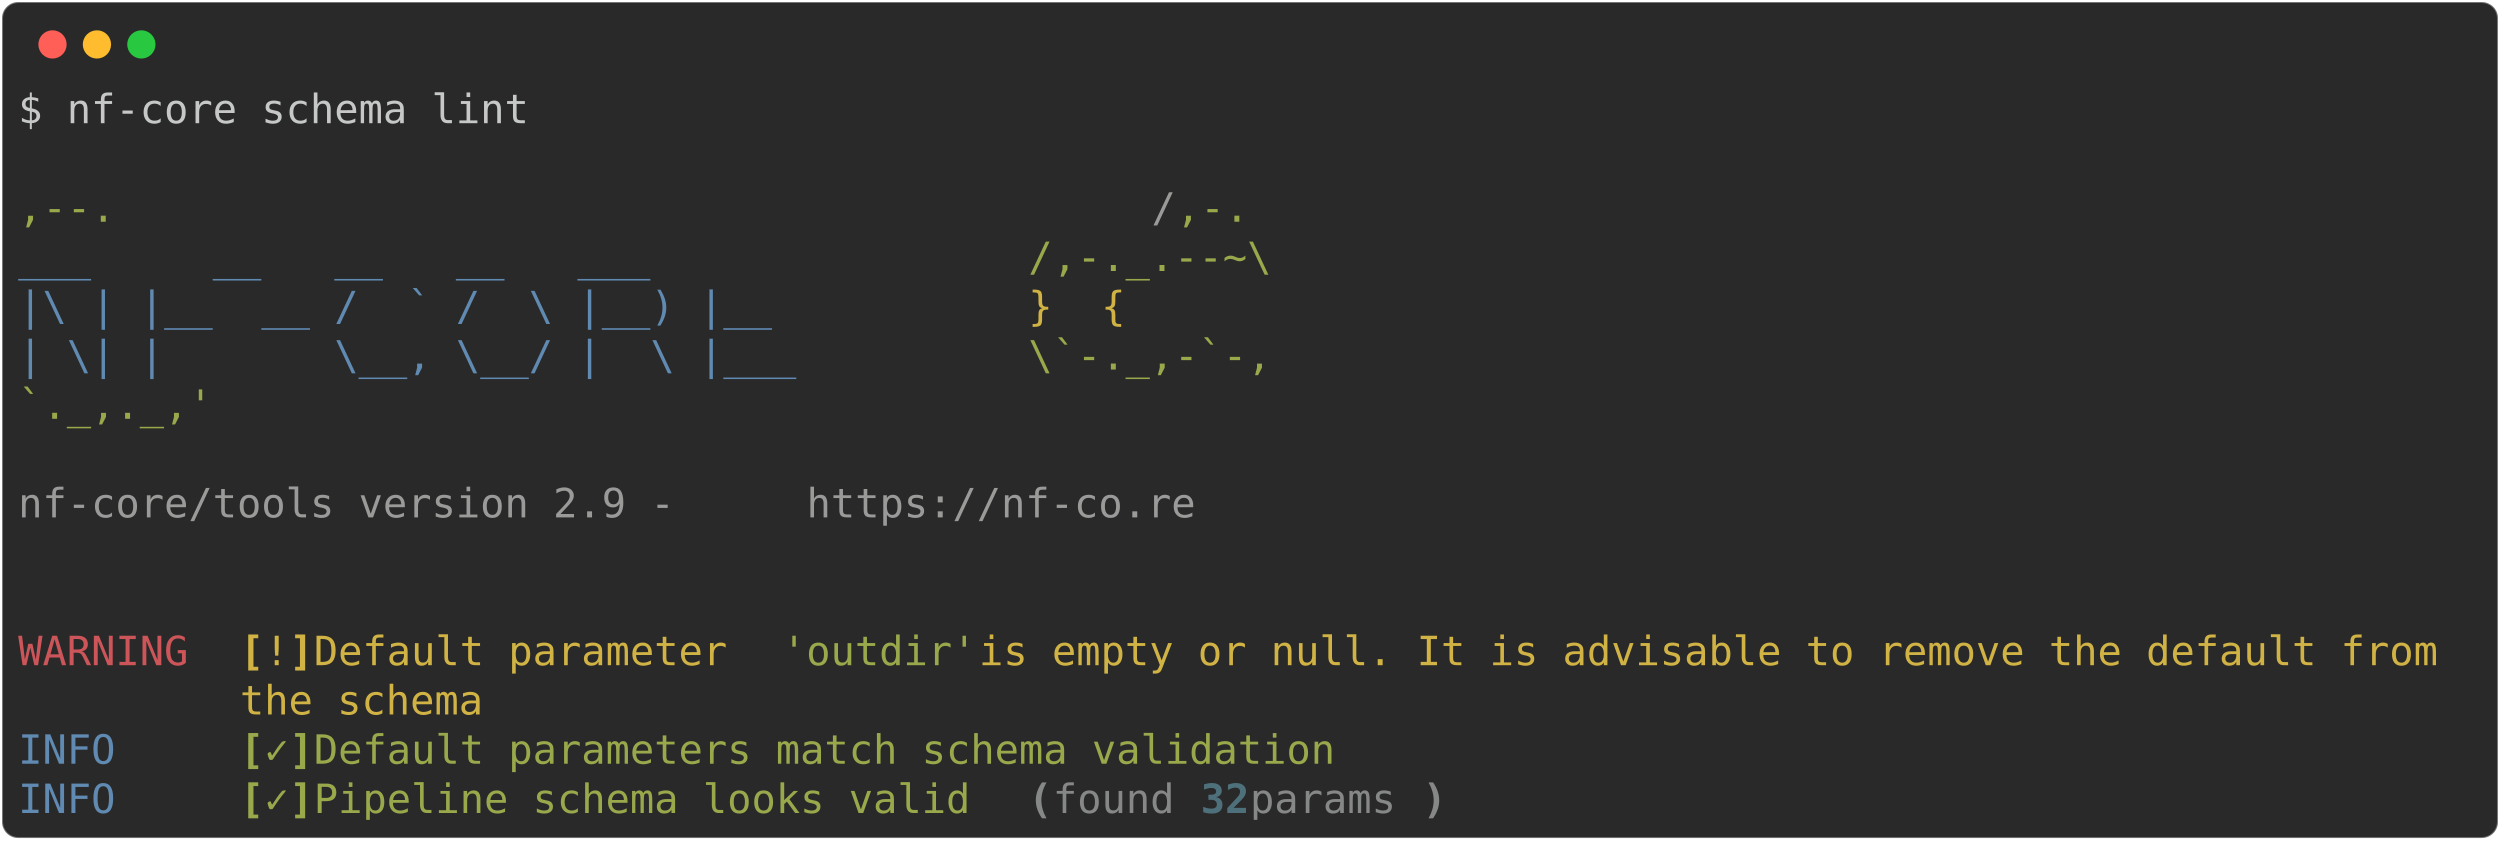
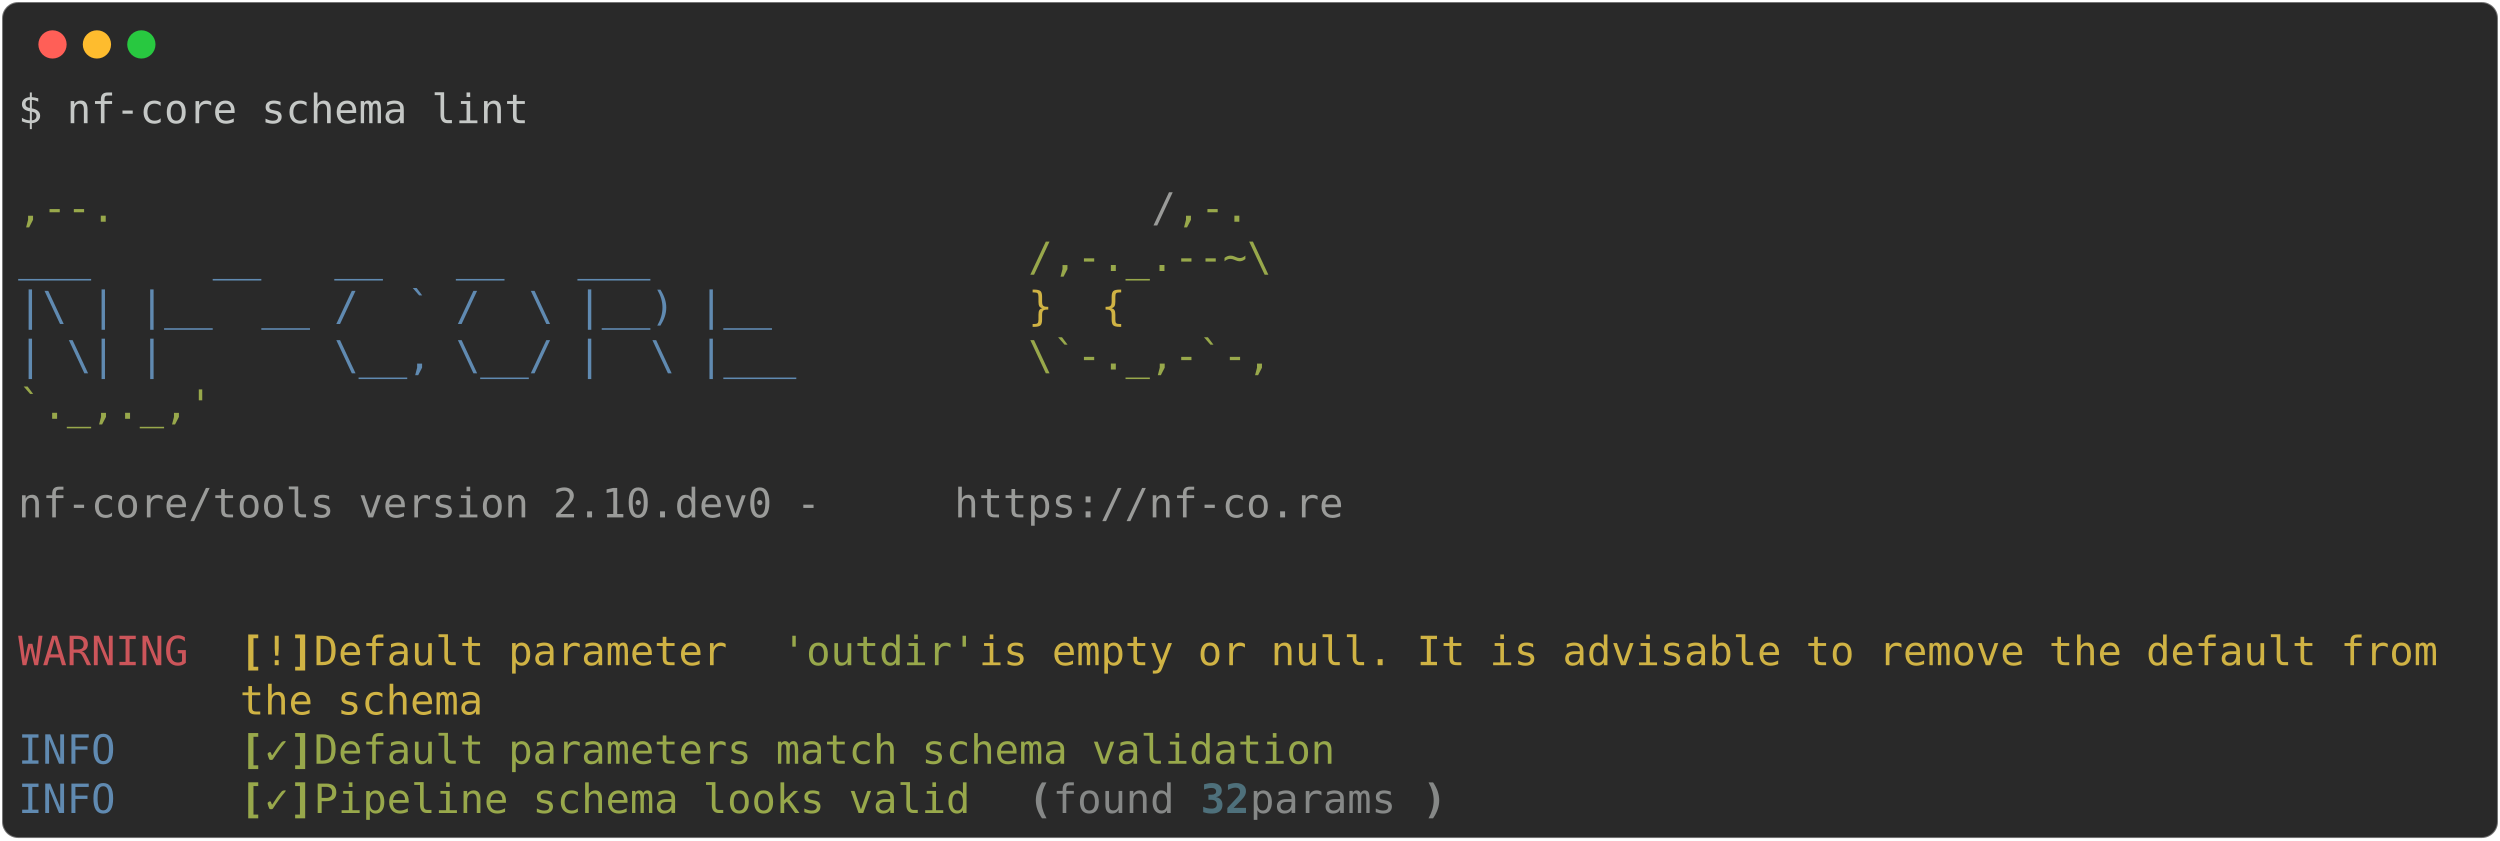
<svg xmlns="http://www.w3.org/2000/svg" class="rich-terminal" viewBox="0 0 1238 416.0">
  <style>

    @font-face {
        font-family: "Fira Code";
        src: local("FiraCode-Regular"),
                url("https://cdnjs.cloudflare.com/ajax/libs/firacode/6.2.0/woff2/FiraCode-Regular.woff2") format("woff2"),
                url("https://cdnjs.cloudflare.com/ajax/libs/firacode/6.2.0/woff/FiraCode-Regular.woff") format("woff");
        font-style: normal;
        font-weight: 400;
    }
    @font-face {
        font-family: "Fira Code";
        src: local("FiraCode-Bold"),
                url("https://cdnjs.cloudflare.com/ajax/libs/firacode/6.2.0/woff2/FiraCode-Bold.woff2") format("woff2"),
                url("https://cdnjs.cloudflare.com/ajax/libs/firacode/6.2.0/woff/FiraCode-Bold.woff") format("woff");
        font-style: bold;
        font-weight: 700;
    }

-     .terminal-4052376265-matrix {
+     .terminal-870931598-matrix {
        font-family: Fira Code, monospace;
        font-size: 20px;
        line-height: 24.4px;
        font-variant-east-asian: full-width;
    }

-     .terminal-4052376265-title {
+     .terminal-870931598-title {
        font-size: 18px;
        font-weight: bold;
        font-family: arial;
    }

-     .terminal-4052376265-r1 { fill: #c5c8c6 }
- .terminal-4052376265-r2 { fill: #98a84b }
- .terminal-4052376265-r3 { fill: #9a9b99 }
- .terminal-4052376265-r4 { fill: #608ab1 }
- .terminal-4052376265-r5 { fill: #d0b344 }
- .terminal-4052376265-r6 { fill: #cc555a }
- .terminal-4052376265-r7 { fill: #d0b344;font-weight: bold }
- .terminal-4052376265-r8 { fill: #98a84b;font-weight: bold }
- .terminal-4052376265-r9 { fill: #868887;font-weight: bold }
- .terminal-4052376265-r10 { fill: #868887 }
- .terminal-4052376265-r11 { fill: #4e707b;font-weight: bold }
+     .terminal-870931598-r1 { fill: #c5c8c6 }
+ .terminal-870931598-r2 { fill: #98a84b }
+ .terminal-870931598-r3 { fill: #9a9b99 }
+ .terminal-870931598-r4 { fill: #608ab1 }
+ .terminal-870931598-r5 { fill: #d0b344 }
+ .terminal-870931598-r6 { fill: #cc555a }
+ .terminal-870931598-r7 { fill: #d0b344;font-weight: bold }
+ .terminal-870931598-r8 { fill: #98a84b;font-weight: bold }
+ .terminal-870931598-r9 { fill: #868887;font-weight: bold }
+ .terminal-870931598-r10 { fill: #868887 }
+ .terminal-870931598-r11 { fill: #4e707b;font-weight: bold }
    </style>
  <defs>
-     <clipPath id="terminal-4052376265-clip-terminal">
+     <clipPath id="terminal-870931598-clip-terminal">
      <rect x="0" y="0" width="1219.0" height="365.0" />
    </clipPath>
-     <clipPath id="terminal-4052376265-line-0">
+     <clipPath id="terminal-870931598-line-0">
      <rect x="0" y="1.5" width="1220" height="24.65" />
    </clipPath>
-     <clipPath id="terminal-4052376265-line-1">
+     <clipPath id="terminal-870931598-line-1">
      <rect x="0" y="25.9" width="1220" height="24.65" />
    </clipPath>
-     <clipPath id="terminal-4052376265-line-2">
+     <clipPath id="terminal-870931598-line-2">
      <rect x="0" y="50.3" width="1220" height="24.65" />
    </clipPath>
-     <clipPath id="terminal-4052376265-line-3">
+     <clipPath id="terminal-870931598-line-3">
      <rect x="0" y="74.7" width="1220" height="24.65" />
    </clipPath>
-     <clipPath id="terminal-4052376265-line-4">
+     <clipPath id="terminal-870931598-line-4">
      <rect x="0" y="99.1" width="1220" height="24.65" />
    </clipPath>
-     <clipPath id="terminal-4052376265-line-5">
+     <clipPath id="terminal-870931598-line-5">
      <rect x="0" y="123.5" width="1220" height="24.65" />
    </clipPath>
-     <clipPath id="terminal-4052376265-line-6">
+     <clipPath id="terminal-870931598-line-6">
      <rect x="0" y="147.9" width="1220" height="24.65" />
    </clipPath>
-     <clipPath id="terminal-4052376265-line-7">
+     <clipPath id="terminal-870931598-line-7">
      <rect x="0" y="172.3" width="1220" height="24.65" />
    </clipPath>
-     <clipPath id="terminal-4052376265-line-8">
+     <clipPath id="terminal-870931598-line-8">
      <rect x="0" y="196.7" width="1220" height="24.65" />
    </clipPath>
-     <clipPath id="terminal-4052376265-line-9">
+     <clipPath id="terminal-870931598-line-9">
      <rect x="0" y="221.1" width="1220" height="24.65" />
    </clipPath>
-     <clipPath id="terminal-4052376265-line-10">
+     <clipPath id="terminal-870931598-line-10">
      <rect x="0" y="245.5" width="1220" height="24.65" />
    </clipPath>
-     <clipPath id="terminal-4052376265-line-11">
+     <clipPath id="terminal-870931598-line-11">
      <rect x="0" y="269.9" width="1220" height="24.65" />
    </clipPath>
-     <clipPath id="terminal-4052376265-line-12">
+     <clipPath id="terminal-870931598-line-12">
      <rect x="0" y="294.3" width="1220" height="24.65" />
    </clipPath>
-     <clipPath id="terminal-4052376265-line-13">
+     <clipPath id="terminal-870931598-line-13">
      <rect x="0" y="318.7" width="1220" height="24.65" />
    </clipPath>
  </defs>
  <rect fill="#292929" stroke="rgba(255,255,255,0.35)" stroke-width="1" x="1" y="1" width="1236" height="414" rx="8" />
  <g transform="translate(26,22)">
    <circle cx="0" cy="0" r="7" fill="#ff5f57" />
    <circle cx="22" cy="0" r="7" fill="#febc2e" />
    <circle cx="44" cy="0" r="7" fill="#28c840" />
  </g>
-   <g transform="translate(9, 41)" clip-path="url(#terminal-4052376265-clip-terminal)">
-     <g class="terminal-4052376265-matrix">
-       <text class="terminal-4052376265-r1" x="0" y="20" textLength="256.2" clip-path="url(#terminal-4052376265-line-0)">$ nf-core schema lint</text>
-       <text class="terminal-4052376265-r1" x="1220" y="20" textLength="12.2" clip-path="url(#terminal-4052376265-line-0)">
+   <g transform="translate(9, 41)" clip-path="url(#terminal-870931598-clip-terminal)">
+     <g class="terminal-870931598-matrix">
+       <text class="terminal-870931598-r1" x="0" y="20" textLength="256.2" clip-path="url(#terminal-870931598-line-0)">$ nf-core schema lint</text>
+       <text class="terminal-870931598-r1" x="1220" y="20" textLength="12.2" clip-path="url(#terminal-870931598-line-0)">
</text>
-       <text class="terminal-4052376265-r1" x="1220" y="44.4" textLength="12.2" clip-path="url(#terminal-4052376265-line-1)">
+       <text class="terminal-870931598-r1" x="1220" y="44.4" textLength="12.2" clip-path="url(#terminal-870931598-line-1)">
</text>
-       <text class="terminal-4052376265-r2" x="0" y="68.8" textLength="561.2" clip-path="url(#terminal-4052376265-line-2)">                                          ,--.</text>
-       <text class="terminal-4052376265-r3" x="561.2" y="68.8" textLength="12.2" clip-path="url(#terminal-4052376265-line-2)">/</text>
-       <text class="terminal-4052376265-r2" x="573.4" y="68.8" textLength="36.6" clip-path="url(#terminal-4052376265-line-2)">,-.</text>
-       <text class="terminal-4052376265-r1" x="1220" y="68.8" textLength="12.2" clip-path="url(#terminal-4052376265-line-2)">
+       <text class="terminal-870931598-r2" x="0" y="68.8" textLength="561.2" clip-path="url(#terminal-870931598-line-2)">                                          ,--.</text>
+       <text class="terminal-870931598-r3" x="561.2" y="68.8" textLength="12.2" clip-path="url(#terminal-870931598-line-2)">/</text>
+       <text class="terminal-870931598-r2" x="573.4" y="68.8" textLength="36.6" clip-path="url(#terminal-870931598-line-2)">,-.</text>
+       <text class="terminal-870931598-r1" x="1220" y="68.8" textLength="12.2" clip-path="url(#terminal-870931598-line-2)">
</text>
-       <text class="terminal-4052376265-r4" x="0" y="93.2" textLength="500.2" clip-path="url(#terminal-4052376265-line-3)">          ___     __   __   __   ___     </text>
-       <text class="terminal-4052376265-r2" x="500.2" y="93.2" textLength="122" clip-path="url(#terminal-4052376265-line-3)">/,-._.--~\</text>
-       <text class="terminal-4052376265-r1" x="1220" y="93.2" textLength="12.2" clip-path="url(#terminal-4052376265-line-3)">
+       <text class="terminal-870931598-r4" x="0" y="93.2" textLength="500.2" clip-path="url(#terminal-870931598-line-3)">          ___     __   __   __   ___     </text>
+       <text class="terminal-870931598-r2" x="500.2" y="93.2" textLength="122" clip-path="url(#terminal-870931598-line-3)">/,-._.--~\</text>
+       <text class="terminal-870931598-r1" x="1220" y="93.2" textLength="12.2" clip-path="url(#terminal-870931598-line-3)">
</text>
-       <text class="terminal-4052376265-r4" x="0" y="117.6" textLength="500.2" clip-path="url(#terminal-4052376265-line-4)">    |\ | |__  __ /  ` /  \ |__) |__      </text>
-       <text class="terminal-4052376265-r5" x="500.2" y="117.6" textLength="85.4" clip-path="url(#terminal-4052376265-line-4)">   }  {</text>
-       <text class="terminal-4052376265-r1" x="1220" y="117.6" textLength="12.2" clip-path="url(#terminal-4052376265-line-4)">
+       <text class="terminal-870931598-r4" x="0" y="117.6" textLength="500.2" clip-path="url(#terminal-870931598-line-4)">    |\ | |__  __ /  ` /  \ |__) |__      </text>
+       <text class="terminal-870931598-r5" x="500.2" y="117.6" textLength="85.4" clip-path="url(#terminal-870931598-line-4)">   }  {</text>
+       <text class="terminal-870931598-r1" x="1220" y="117.6" textLength="12.2" clip-path="url(#terminal-870931598-line-4)">
</text>
-       <text class="terminal-4052376265-r4" x="0" y="142" textLength="500.2" clip-path="url(#terminal-4052376265-line-5)">    | \| |       \__, \__/ |  \ |___     </text>
-       <text class="terminal-4052376265-r2" x="500.2" y="142" textLength="122" clip-path="url(#terminal-4052376265-line-5)">\`-._,-`-,</text>
-       <text class="terminal-4052376265-r1" x="1220" y="142" textLength="12.2" clip-path="url(#terminal-4052376265-line-5)">
+       <text class="terminal-870931598-r4" x="0" y="142" textLength="500.2" clip-path="url(#terminal-870931598-line-5)">    | \| |       \__, \__/ |  \ |___     </text>
+       <text class="terminal-870931598-r2" x="500.2" y="142" textLength="122" clip-path="url(#terminal-870931598-line-5)">\`-._,-`-,</text>
+       <text class="terminal-870931598-r1" x="1220" y="142" textLength="12.2" clip-path="url(#terminal-870931598-line-5)">
</text>
-       <text class="terminal-4052376265-r2" x="0" y="166.4" textLength="610" clip-path="url(#terminal-4052376265-line-6)">                                          `._,._,'</text>
-       <text class="terminal-4052376265-r1" x="1220" y="166.4" textLength="12.2" clip-path="url(#terminal-4052376265-line-6)">
+       <text class="terminal-870931598-r2" x="0" y="166.4" textLength="610" clip-path="url(#terminal-870931598-line-6)">                                          `._,._,'</text>
+       <text class="terminal-870931598-r1" x="1220" y="166.4" textLength="12.2" clip-path="url(#terminal-870931598-line-6)">
</text>
-       <text class="terminal-4052376265-r1" x="1220" y="190.8" textLength="12.2" clip-path="url(#terminal-4052376265-line-7)">
+       <text class="terminal-870931598-r1" x="1220" y="190.8" textLength="12.2" clip-path="url(#terminal-870931598-line-7)">
</text>
-       <text class="terminal-4052376265-r3" x="0" y="215.2" textLength="390.4" clip-path="url(#terminal-4052376265-line-8)">    nf-core/tools version 2.9 - </text>
-       <text class="terminal-4052376265-r3" x="390.4" y="215.2" textLength="195.2" clip-path="url(#terminal-4052376265-line-8)">https://nf-co.re</text>
-       <text class="terminal-4052376265-r1" x="1220" y="215.2" textLength="12.2" clip-path="url(#terminal-4052376265-line-8)">
+       <text class="terminal-870931598-r3" x="0" y="215.2" textLength="463.6" clip-path="url(#terminal-870931598-line-8)">    nf-core/tools version 2.10.dev0 - </text>
+       <text class="terminal-870931598-r3" x="463.6" y="215.2" textLength="195.2" clip-path="url(#terminal-870931598-line-8)">https://nf-co.re</text>
+       <text class="terminal-870931598-r1" x="1220" y="215.2" textLength="12.2" clip-path="url(#terminal-870931598-line-8)">
</text>
-       <text class="terminal-4052376265-r1" x="1220" y="239.6" textLength="12.2" clip-path="url(#terminal-4052376265-line-9)">
+       <text class="terminal-870931598-r1" x="1220" y="239.6" textLength="12.2" clip-path="url(#terminal-870931598-line-9)">
</text>
-       <text class="terminal-4052376265-r1" x="1220" y="264" textLength="12.2" clip-path="url(#terminal-4052376265-line-10)">
+       <text class="terminal-870931598-r1" x="1220" y="264" textLength="12.2" clip-path="url(#terminal-870931598-line-10)">
</text>
-       <text class="terminal-4052376265-r6" x="0" y="288.4" textLength="97.6" clip-path="url(#terminal-4052376265-line-11)">WARNING </text>
-       <text class="terminal-4052376265-r7" x="109.8" y="288.4" textLength="12.2" clip-path="url(#terminal-4052376265-line-11)">[</text>
-       <text class="terminal-4052376265-r5" x="122" y="288.4" textLength="12.2" clip-path="url(#terminal-4052376265-line-11)">!</text>
-       <text class="terminal-4052376265-r7" x="134.2" y="288.4" textLength="12.2" clip-path="url(#terminal-4052376265-line-11)">]</text>
-       <text class="terminal-4052376265-r5" x="146.4" y="288.4" textLength="231.8" clip-path="url(#terminal-4052376265-line-11)"> Default parameter </text>
-       <text class="terminal-4052376265-r2" x="378.2" y="288.4" textLength="97.6" clip-path="url(#terminal-4052376265-line-11)">'outdir'</text>
-       <text class="terminal-4052376265-r5" x="475.8" y="288.4" textLength="744.2" clip-path="url(#terminal-4052376265-line-11)"> is empty or null. It is advisable to remove the default from</text>
-       <text class="terminal-4052376265-r1" x="1220" y="288.4" textLength="12.2" clip-path="url(#terminal-4052376265-line-11)">
+       <text class="terminal-870931598-r6" x="0" y="288.4" textLength="97.6" clip-path="url(#terminal-870931598-line-11)">WARNING </text>
+       <text class="terminal-870931598-r7" x="109.8" y="288.4" textLength="12.2" clip-path="url(#terminal-870931598-line-11)">[</text>
+       <text class="terminal-870931598-r5" x="122" y="288.4" textLength="12.2" clip-path="url(#terminal-870931598-line-11)">!</text>
+       <text class="terminal-870931598-r7" x="134.2" y="288.4" textLength="12.2" clip-path="url(#terminal-870931598-line-11)">]</text>
+       <text class="terminal-870931598-r5" x="146.4" y="288.4" textLength="231.8" clip-path="url(#terminal-870931598-line-11)"> Default parameter </text>
+       <text class="terminal-870931598-r2" x="378.2" y="288.4" textLength="97.6" clip-path="url(#terminal-870931598-line-11)">'outdir'</text>
+       <text class="terminal-870931598-r5" x="475.8" y="288.4" textLength="744.2" clip-path="url(#terminal-870931598-line-11)"> is empty or null. It is advisable to remove the default from</text>
+       <text class="terminal-870931598-r1" x="1220" y="288.4" textLength="12.2" clip-path="url(#terminal-870931598-line-11)">
</text>
-       <text class="terminal-4052376265-r5" x="109.8" y="312.8" textLength="122" clip-path="url(#terminal-4052376265-line-12)">the schema</text>
-       <text class="terminal-4052376265-r1" x="1220" y="312.8" textLength="12.2" clip-path="url(#terminal-4052376265-line-12)">
+       <text class="terminal-870931598-r5" x="109.8" y="312.8" textLength="122" clip-path="url(#terminal-870931598-line-12)">the schema</text>
+       <text class="terminal-870931598-r1" x="1220" y="312.8" textLength="12.2" clip-path="url(#terminal-870931598-line-12)">
</text>
-       <text class="terminal-4052376265-r4" x="0" y="337.2" textLength="97.6" clip-path="url(#terminal-4052376265-line-13)">INFO    </text>
-       <text class="terminal-4052376265-r8" x="109.8" y="337.2" textLength="12.2" clip-path="url(#terminal-4052376265-line-13)">[</text>
-       <text class="terminal-4052376265-r2" x="122" y="337.2" textLength="12.2" clip-path="url(#terminal-4052376265-line-13)">✓</text>
-       <text class="terminal-4052376265-r8" x="134.2" y="337.2" textLength="12.2" clip-path="url(#terminal-4052376265-line-13)">]</text>
-       <text class="terminal-4052376265-r2" x="146.4" y="337.2" textLength="524.6" clip-path="url(#terminal-4052376265-line-13)"> Default parameters match schema validation</text>
-       <text class="terminal-4052376265-r1" x="1220" y="337.2" textLength="12.2" clip-path="url(#terminal-4052376265-line-13)">
+       <text class="terminal-870931598-r4" x="0" y="337.2" textLength="97.6" clip-path="url(#terminal-870931598-line-13)">INFO    </text>
+       <text class="terminal-870931598-r8" x="109.8" y="337.2" textLength="12.2" clip-path="url(#terminal-870931598-line-13)">[</text>
+       <text class="terminal-870931598-r2" x="122" y="337.2" textLength="12.2" clip-path="url(#terminal-870931598-line-13)">✓</text>
+       <text class="terminal-870931598-r8" x="134.2" y="337.2" textLength="12.2" clip-path="url(#terminal-870931598-line-13)">]</text>
+       <text class="terminal-870931598-r2" x="146.4" y="337.2" textLength="524.6" clip-path="url(#terminal-870931598-line-13)"> Default parameters match schema validation</text>
+       <text class="terminal-870931598-r1" x="1220" y="337.2" textLength="12.2" clip-path="url(#terminal-870931598-line-13)">
</text>
-       <text class="terminal-4052376265-r4" x="0" y="361.6" textLength="97.6" clip-path="url(#terminal-4052376265-line-14)">INFO    </text>
-       <text class="terminal-4052376265-r8" x="109.8" y="361.6" textLength="12.2" clip-path="url(#terminal-4052376265-line-14)">[</text>
-       <text class="terminal-4052376265-r2" x="122" y="361.6" textLength="12.2" clip-path="url(#terminal-4052376265-line-14)">✓</text>
-       <text class="terminal-4052376265-r8" x="134.2" y="361.6" textLength="12.2" clip-path="url(#terminal-4052376265-line-14)">]</text>
-       <text class="terminal-4052376265-r2" x="146.4" y="361.6" textLength="341.6" clip-path="url(#terminal-4052376265-line-14)"> Pipeline schema looks valid</text>
-       <text class="terminal-4052376265-r9" x="500.2" y="361.6" textLength="12.2" clip-path="url(#terminal-4052376265-line-14)">(</text>
-       <text class="terminal-4052376265-r10" x="512.4" y="361.6" textLength="73.2" clip-path="url(#terminal-4052376265-line-14)">found </text>
-       <text class="terminal-4052376265-r11" x="585.6" y="361.6" textLength="24.4" clip-path="url(#terminal-4052376265-line-14)">32</text>
-       <text class="terminal-4052376265-r10" x="610" y="361.6" textLength="85.4" clip-path="url(#terminal-4052376265-line-14)"> params</text>
-       <text class="terminal-4052376265-r9" x="695.4" y="361.6" textLength="12.2" clip-path="url(#terminal-4052376265-line-14)">)</text>
-       <text class="terminal-4052376265-r1" x="1220" y="361.6" textLength="12.2" clip-path="url(#terminal-4052376265-line-14)">
+       <text class="terminal-870931598-r4" x="0" y="361.6" textLength="97.6" clip-path="url(#terminal-870931598-line-14)">INFO    </text>
+       <text class="terminal-870931598-r8" x="109.8" y="361.6" textLength="12.2" clip-path="url(#terminal-870931598-line-14)">[</text>
+       <text class="terminal-870931598-r2" x="122" y="361.6" textLength="12.2" clip-path="url(#terminal-870931598-line-14)">✓</text>
+       <text class="terminal-870931598-r8" x="134.2" y="361.6" textLength="12.2" clip-path="url(#terminal-870931598-line-14)">]</text>
+       <text class="terminal-870931598-r2" x="146.4" y="361.6" textLength="341.6" clip-path="url(#terminal-870931598-line-14)"> Pipeline schema looks valid</text>
+       <text class="terminal-870931598-r9" x="500.2" y="361.6" textLength="12.2" clip-path="url(#terminal-870931598-line-14)">(</text>
+       <text class="terminal-870931598-r10" x="512.4" y="361.6" textLength="73.2" clip-path="url(#terminal-870931598-line-14)">found </text>
+       <text class="terminal-870931598-r11" x="585.6" y="361.6" textLength="24.4" clip-path="url(#terminal-870931598-line-14)">32</text>
+       <text class="terminal-870931598-r10" x="610" y="361.6" textLength="85.4" clip-path="url(#terminal-870931598-line-14)"> params</text>
+       <text class="terminal-870931598-r9" x="695.4" y="361.6" textLength="12.2" clip-path="url(#terminal-870931598-line-14)">)</text>
+       <text class="terminal-870931598-r1" x="1220" y="361.6" textLength="12.2" clip-path="url(#terminal-870931598-line-14)">
</text>
    </g>
  </g>
</svg>
